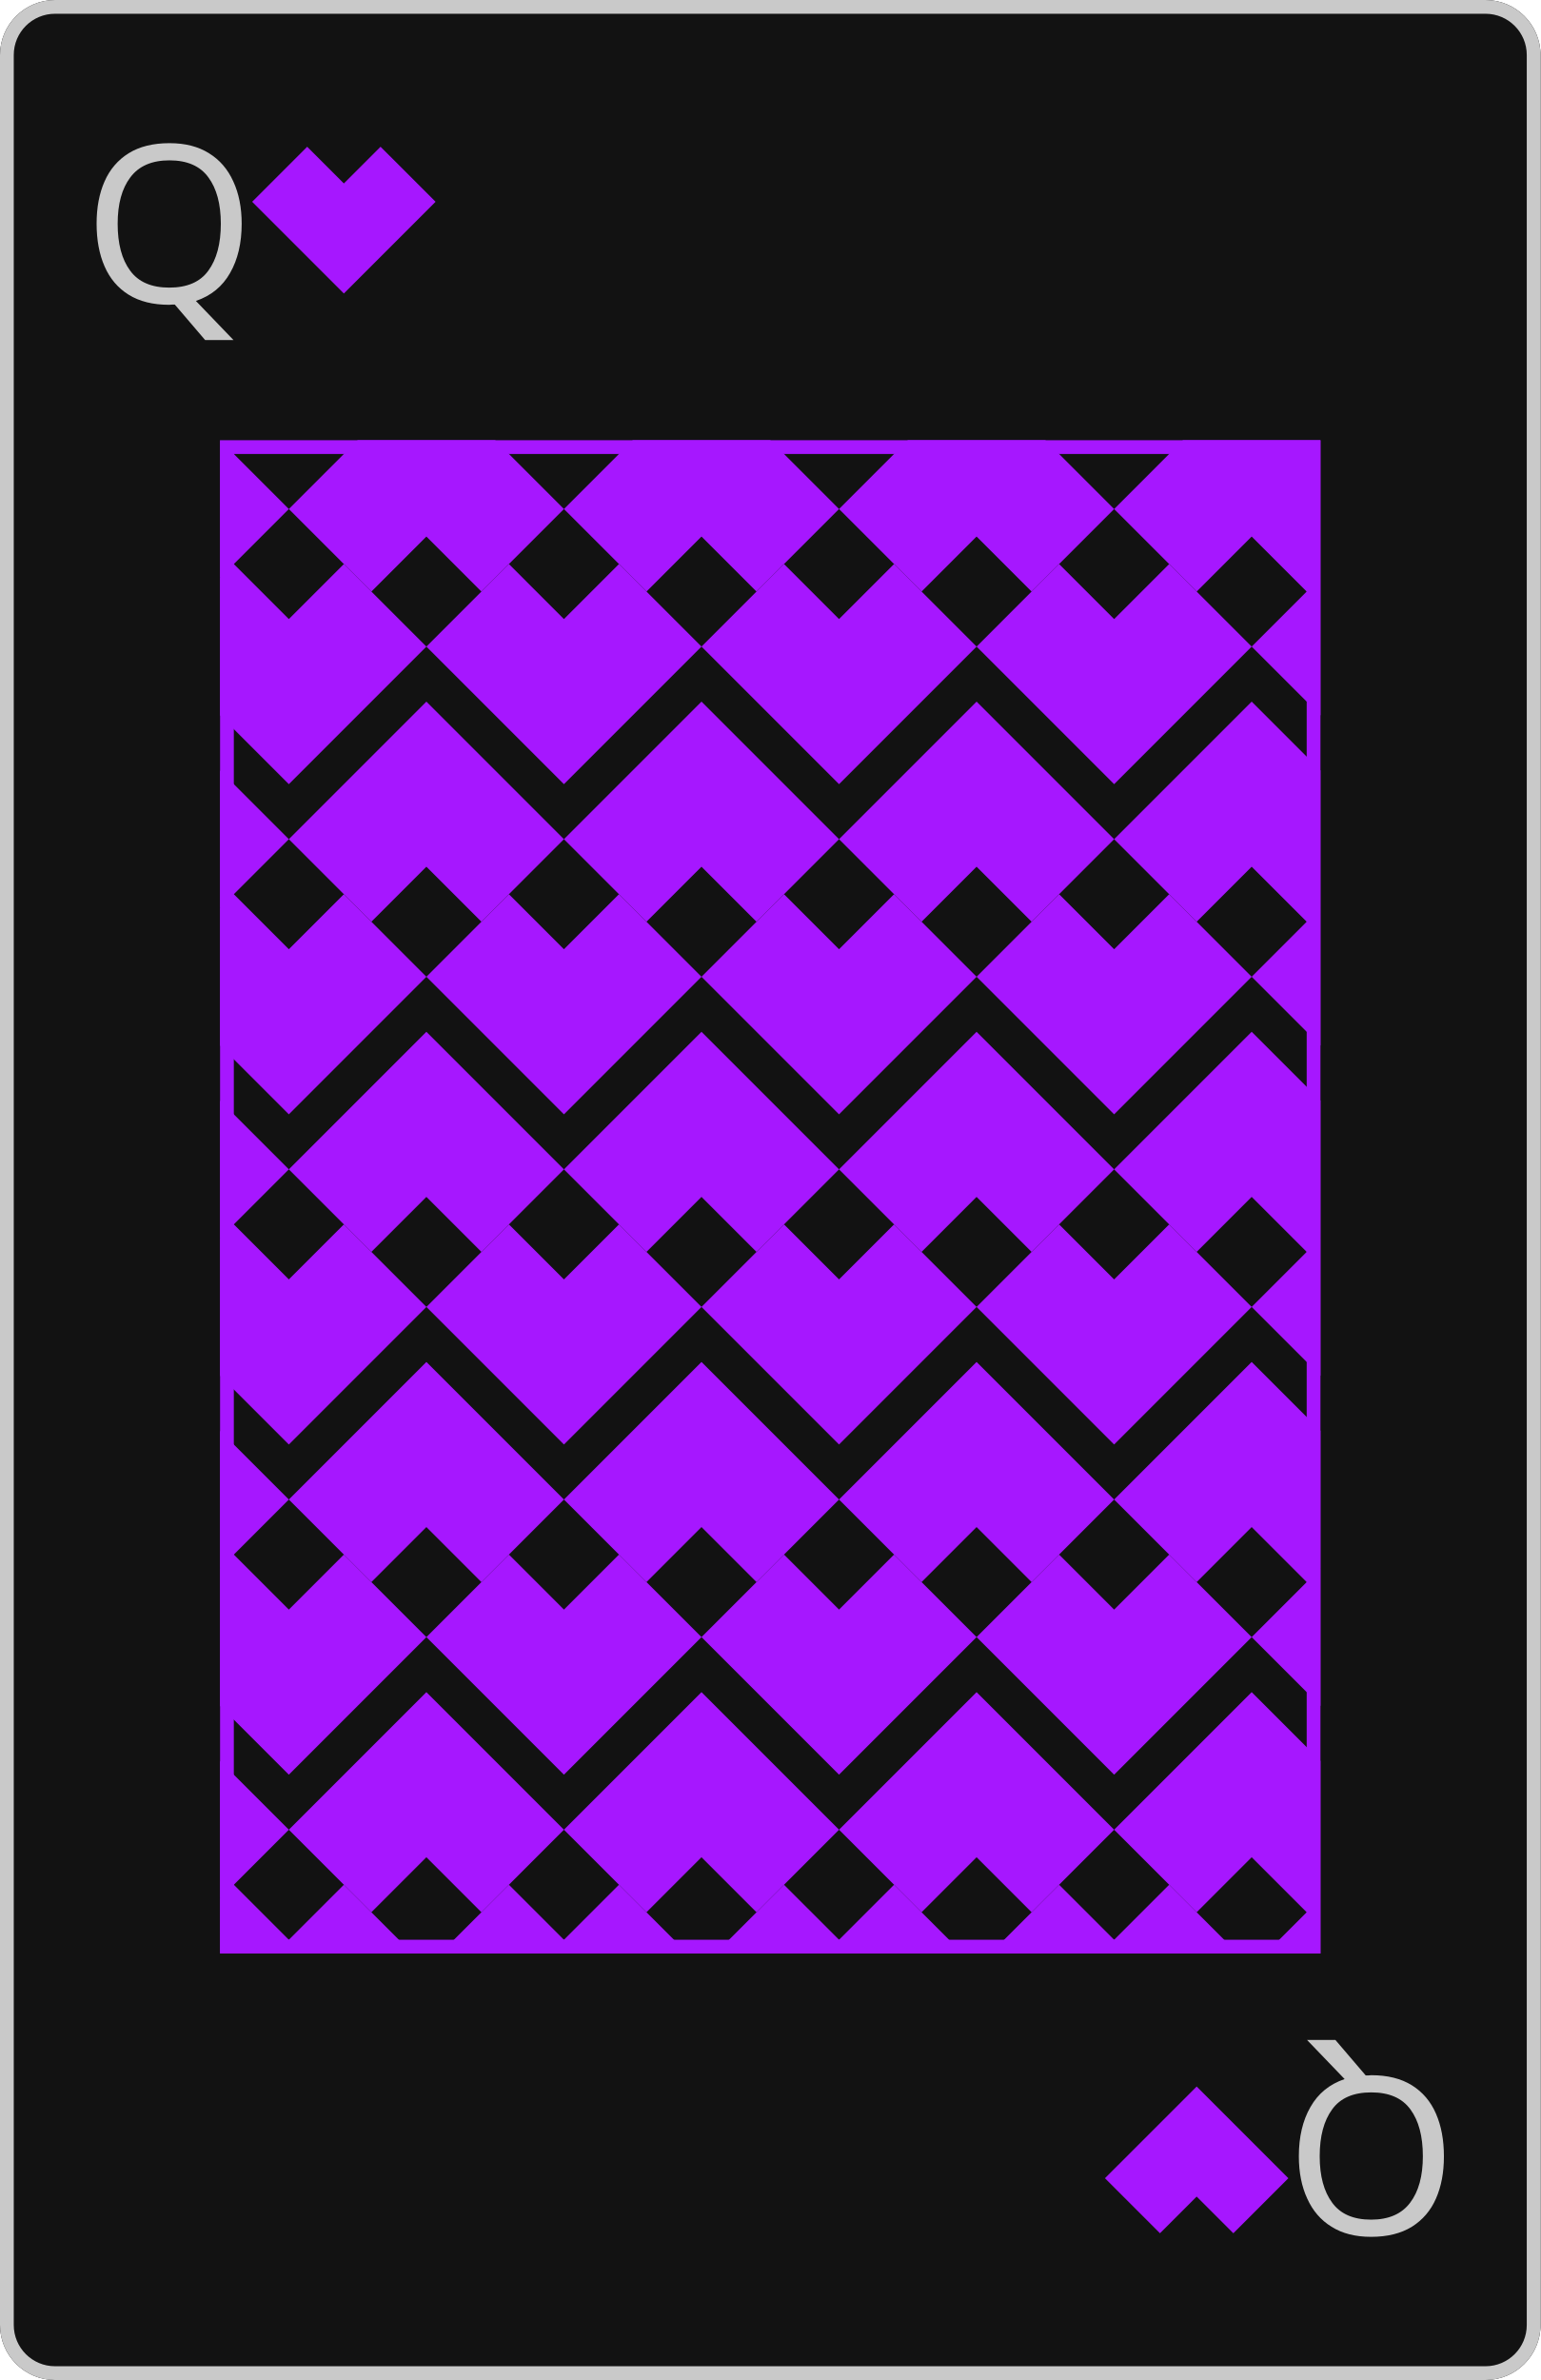
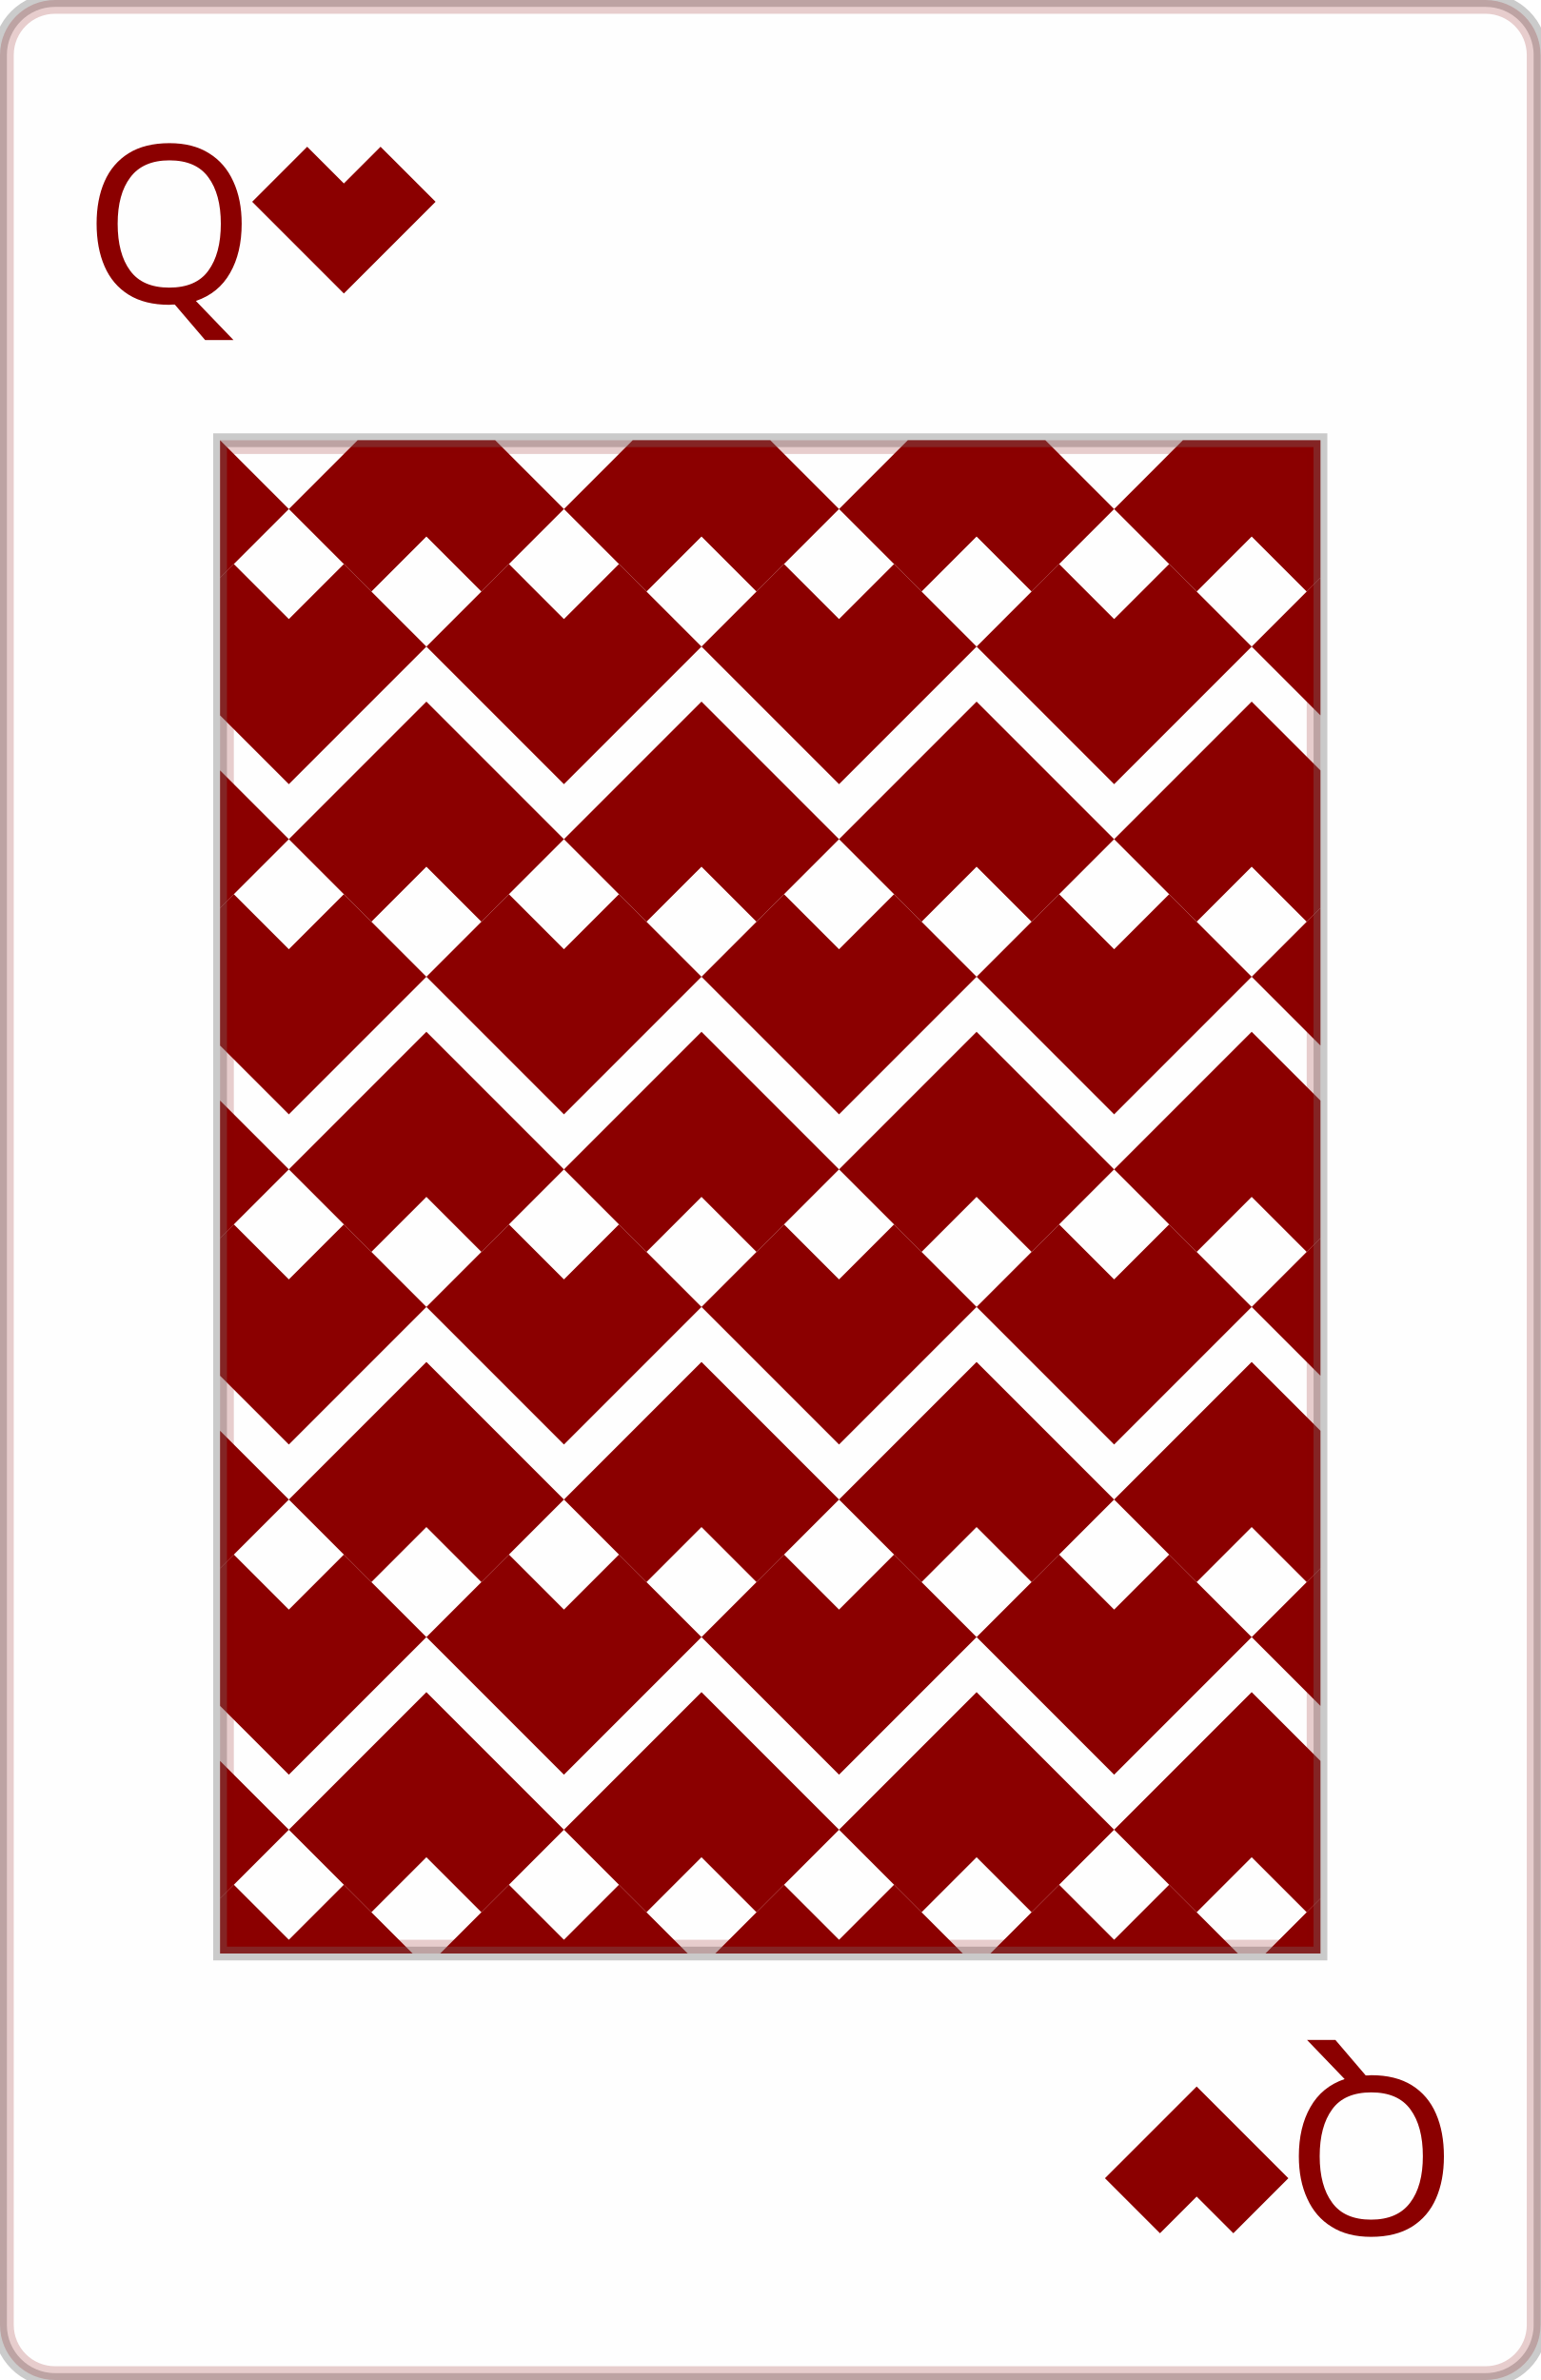
<svg xmlns="http://www.w3.org/2000/svg" width="112" height="173" viewBox="0 0 112 173">
  <defs>
-     <style>.a,.b{fill:none;}.b{stroke:#a617ff;}.c{fill:#121212;stroke:#c9c9c9;stroke-linejoin:bevel;}.d{fill:#c9c9c9;font-size:16px;font-family:PTSans-Regular, PT Sans;}.e{clip-path:url(#a);}.f{fill:#a617ff;}.g{clip-path:url(#c);}.h{clip-path:url(#d);}.i{stroke:none;}</style>
+     <style>.a,.b{fill:none;}.b{stroke:#8B000031;}.c{fill:#fefefe;stroke:#8B000031;stroke-linejoin:bevel;}.d{fill:darkred;font-size:16px;font-family:PTSans-Regular, PT Sans;}.e{clip-path:url(#a);}.f{fill:darkred;}.g{clip-path:url(#c);}.h{clip-path:url(#d);}.i{stroke:#78787861;}</style>
    <clipPath id="a">
      <rect class="a" width="16" height="16" />
    </clipPath>
    <clipPath id="c">
      <rect class="b" width="80" height="110" transform="translate(1415 514)" />
    </clipPath>
    <clipPath id="d">
      <rect class="a" width="24" height="24" />
    </clipPath>
  </defs>
  <g transform="translate(-1419 -491)">
    <g transform="translate(1227 429)">
      <g class="c" transform="translate(192 62)">
        <rect class="i" width="112" height="173" rx="4" />
        <rect class="a" x="0.5" y="0.5" width="111" height="172" rx="3.5" />
      </g>
      <text class="d" transform="translate(209 84)">
        <tspan x="-10.944" y="0">Q</tspan>
      </text>
      <text class="d" transform="translate(287 213) rotate(180)">
        <tspan x="-10.944" y="0">Q</tspan>
      </text>
    </g>
    <g transform="translate(1363 10)">
      <g class="e" transform="translate(73 489)">
        <path class="f" d="M99.667,341.333,93,334.667l4-4,2.667,2.667,2.667-2.667,4,4Z" transform="translate(-91.667 -328)" />
        <rect class="a" width="16" height="16" />
      </g>
      <g class="e" transform="translate(151 646) rotate(180)">
        <path class="f" d="M99.667,341.333,93,334.667l4-4,2.667,2.667,2.667-2.667,4,4Z" transform="translate(-91.667 -328)" />
        <rect class="a" width="16" height="16" />
      </g>
    </g>
    <g class="g" transform="translate(20 9)">
      <g transform="translate(-13 -5)">
        <g class="h" transform="translate(1435 534) rotate(180)">
          <path class="f" d="M96,310,86,300l6-6,4,4,4-4,6,6Z" transform="translate(-84 -290)" />
          <rect class="a" width="24" height="24" />
        </g>
        <g class="h" transform="translate(1421 524)">
          <path class="f" d="M96,310,86,300l6-6,4,4,4-4,6,6Z" transform="translate(-84 -290)" />
          <rect class="a" width="24" height="24" />
        </g>
        <g transform="translate(20)">
          <g class="h" transform="translate(1435 534) rotate(180)">
            <path class="f" d="M96,310,86,300l6-6,4,4,4-4,6,6Z" transform="translate(-84 -290)" />
            <rect class="a" width="24" height="24" />
          </g>
          <g class="h" transform="translate(1421 524)">
            <path class="f" d="M96,310,86,300l6-6,4,4,4-4,6,6Z" transform="translate(-84 -290)" />
            <rect class="a" width="24" height="24" />
          </g>
        </g>
        <g transform="translate(40)">
          <g class="h" transform="translate(1435 534) rotate(180)">
            <path class="f" d="M96,310,86,300l6-6,4,4,4-4,6,6Z" transform="translate(-84 -290)" />
            <rect class="a" width="24" height="24" />
          </g>
          <g class="h" transform="translate(1421 524)">
            <path class="f" d="M96,310,86,300l6-6,4,4,4-4,6,6Z" transform="translate(-84 -290)" />
            <rect class="a" width="24" height="24" />
          </g>
        </g>
        <g transform="translate(60)">
          <g class="h" transform="translate(1435 534) rotate(180)">
            <path class="f" d="M96,310,86,300l6-6,4,4,4-4,6,6Z" transform="translate(-84 -290)" />
            <rect class="a" width="24" height="24" />
          </g>
          <g class="h" transform="translate(1421 524)">
            <path class="f" d="M96,310,86,300l6-6,4,4,4-4,6,6Z" transform="translate(-84 -290)" />
            <rect class="a" width="24" height="24" />
          </g>
        </g>
        <g transform="translate(80)">
          <g class="h" transform="translate(1435 534) rotate(180)">
            <path class="f" d="M96,310,86,300l6-6,4,4,4-4,6,6Z" transform="translate(-84 -290)" />
            <rect class="a" width="24" height="24" />
          </g>
          <g class="h" transform="translate(1421 524)">
            <path class="f" d="M96,310,86,300l6-6,4,4,4-4,6,6Z" transform="translate(-84 -290)" />
            <rect class="a" width="24" height="24" />
          </g>
        </g>
        <g transform="translate(0 24)">
          <g class="h" transform="translate(1435 534) rotate(180)">
            <path class="f" d="M96,310,86,300l6-6,4,4,4-4,6,6Z" transform="translate(-84 -290)" />
            <rect class="a" width="24" height="24" />
          </g>
          <g class="h" transform="translate(1421 524)">
            <path class="f" d="M96,310,86,300l6-6,4,4,4-4,6,6Z" transform="translate(-84 -290)" />
            <rect class="a" width="24" height="24" />
          </g>
        </g>
        <g transform="translate(20 24)">
          <g class="h" transform="translate(1435 534) rotate(180)">
            <path class="f" d="M96,310,86,300l6-6,4,4,4-4,6,6Z" transform="translate(-84 -290)" />
            <rect class="a" width="24" height="24" />
          </g>
          <g class="h" transform="translate(1421 524)">
            <path class="f" d="M96,310,86,300l6-6,4,4,4-4,6,6Z" transform="translate(-84 -290)" />
            <rect class="a" width="24" height="24" />
          </g>
        </g>
        <g transform="translate(40 24)">
          <g class="h" transform="translate(1435 534) rotate(180)">
            <path class="f" d="M96,310,86,300l6-6,4,4,4-4,6,6Z" transform="translate(-84 -290)" />
            <rect class="a" width="24" height="24" />
          </g>
          <g class="h" transform="translate(1421 524)">
            <path class="f" d="M96,310,86,300l6-6,4,4,4-4,6,6Z" transform="translate(-84 -290)" />
            <rect class="a" width="24" height="24" />
          </g>
        </g>
        <g transform="translate(60 24)">
          <g class="h" transform="translate(1435 534) rotate(180)">
            <path class="f" d="M96,310,86,300l6-6,4,4,4-4,6,6Z" transform="translate(-84 -290)" />
            <rect class="a" width="24" height="24" />
          </g>
          <g class="h" transform="translate(1421 524)">
            <path class="f" d="M96,310,86,300l6-6,4,4,4-4,6,6Z" transform="translate(-84 -290)" />
            <rect class="a" width="24" height="24" />
          </g>
        </g>
        <g transform="translate(80 24)">
          <g class="h" transform="translate(1435 534) rotate(180)">
            <path class="f" d="M96,310,86,300l6-6,4,4,4-4,6,6Z" transform="translate(-84 -290)" />
            <rect class="a" width="24" height="24" />
          </g>
          <g class="h" transform="translate(1421 524)">
            <path class="f" d="M96,310,86,300l6-6,4,4,4-4,6,6Z" transform="translate(-84 -290)" />
            <rect class="a" width="24" height="24" />
          </g>
        </g>
        <g transform="translate(0 48)">
          <g class="h" transform="translate(1435 534) rotate(180)">
            <path class="f" d="M96,310,86,300l6-6,4,4,4-4,6,6Z" transform="translate(-84 -290)" />
            <rect class="a" width="24" height="24" />
          </g>
          <g class="h" transform="translate(1421 524)">
            <path class="f" d="M96,310,86,300l6-6,4,4,4-4,6,6Z" transform="translate(-84 -290)" />
            <rect class="a" width="24" height="24" />
          </g>
        </g>
        <g transform="translate(20 48)">
          <g class="h" transform="translate(1435 534) rotate(180)">
            <path class="f" d="M96,310,86,300l6-6,4,4,4-4,6,6Z" transform="translate(-84 -290)" />
            <rect class="a" width="24" height="24" />
          </g>
          <g class="h" transform="translate(1421 524)">
            <path class="f" d="M96,310,86,300l6-6,4,4,4-4,6,6Z" transform="translate(-84 -290)" />
            <rect class="a" width="24" height="24" />
          </g>
        </g>
        <g transform="translate(40 48)">
          <g class="h" transform="translate(1435 534) rotate(180)">
            <path class="f" d="M96,310,86,300l6-6,4,4,4-4,6,6Z" transform="translate(-84 -290)" />
            <rect class="a" width="24" height="24" />
          </g>
          <g class="h" transform="translate(1421 524)">
            <path class="f" d="M96,310,86,300l6-6,4,4,4-4,6,6Z" transform="translate(-84 -290)" />
            <rect class="a" width="24" height="24" />
          </g>
        </g>
        <g transform="translate(60 48)">
          <g class="h" transform="translate(1435 534) rotate(180)">
            <path class="f" d="M96,310,86,300l6-6,4,4,4-4,6,6Z" transform="translate(-84 -290)" />
            <rect class="a" width="24" height="24" />
          </g>
          <g class="h" transform="translate(1421 524)">
            <path class="f" d="M96,310,86,300l6-6,4,4,4-4,6,6Z" transform="translate(-84 -290)" />
            <rect class="a" width="24" height="24" />
          </g>
        </g>
        <g transform="translate(80 48)">
          <g class="h" transform="translate(1435 534) rotate(180)">
            <path class="f" d="M96,310,86,300l6-6,4,4,4-4,6,6Z" transform="translate(-84 -290)" />
            <rect class="a" width="24" height="24" />
          </g>
          <g class="h" transform="translate(1421 524)">
            <path class="f" d="M96,310,86,300l6-6,4,4,4-4,6,6Z" transform="translate(-84 -290)" />
            <rect class="a" width="24" height="24" />
          </g>
        </g>
        <g transform="translate(0 72)">
          <g class="h" transform="translate(1435 534) rotate(180)">
            <path class="f" d="M96,310,86,300l6-6,4,4,4-4,6,6Z" transform="translate(-84 -290)" />
            <rect class="a" width="24" height="24" />
          </g>
          <g class="h" transform="translate(1421 524)">
            <path class="f" d="M96,310,86,300l6-6,4,4,4-4,6,6Z" transform="translate(-84 -290)" />
            <rect class="a" width="24" height="24" />
          </g>
        </g>
        <g transform="translate(20 72)">
          <g class="h" transform="translate(1435 534) rotate(180)">
            <path class="f" d="M96,310,86,300l6-6,4,4,4-4,6,6Z" transform="translate(-84 -290)" />
            <rect class="a" width="24" height="24" />
          </g>
          <g class="h" transform="translate(1421 524)">
            <path class="f" d="M96,310,86,300l6-6,4,4,4-4,6,6Z" transform="translate(-84 -290)" />
            <rect class="a" width="24" height="24" />
          </g>
        </g>
        <g transform="translate(40 72)">
          <g class="h" transform="translate(1435 534) rotate(180)">
            <path class="f" d="M96,310,86,300l6-6,4,4,4-4,6,6Z" transform="translate(-84 -290)" />
            <rect class="a" width="24" height="24" />
          </g>
          <g class="h" transform="translate(1421 524)">
            <path class="f" d="M96,310,86,300l6-6,4,4,4-4,6,6Z" transform="translate(-84 -290)" />
            <rect class="a" width="24" height="24" />
          </g>
        </g>
        <g transform="translate(60 72)">
          <g class="h" transform="translate(1435 534) rotate(180)">
            <path class="f" d="M96,310,86,300l6-6,4,4,4-4,6,6Z" transform="translate(-84 -290)" />
            <rect class="a" width="24" height="24" />
          </g>
          <g class="h" transform="translate(1421 524)">
            <path class="f" d="M96,310,86,300l6-6,4,4,4-4,6,6Z" transform="translate(-84 -290)" />
            <rect class="a" width="24" height="24" />
          </g>
        </g>
        <g transform="translate(80 72)">
          <g class="h" transform="translate(1435 534) rotate(180)">
            <path class="f" d="M96,310,86,300l6-6,4,4,4-4,6,6Z" transform="translate(-84 -290)" />
            <rect class="a" width="24" height="24" />
          </g>
          <g class="h" transform="translate(1421 524)">
            <path class="f" d="M96,310,86,300l6-6,4,4,4-4,6,6Z" transform="translate(-84 -290)" />
            <rect class="a" width="24" height="24" />
          </g>
        </g>
        <g transform="translate(0 96)">
          <g class="h" transform="translate(1435 534) rotate(180)">
            <path class="f" d="M96,310,86,300l6-6,4,4,4-4,6,6Z" transform="translate(-84 -290)" />
            <rect class="a" width="24" height="24" />
          </g>
          <g class="h" transform="translate(1421 524)">
            <path class="f" d="M96,310,86,300l6-6,4,4,4-4,6,6Z" transform="translate(-84 -290)" />
            <rect class="a" width="24" height="24" />
          </g>
        </g>
        <g transform="translate(20 96)">
          <g class="h" transform="translate(1435 534) rotate(180)">
            <path class="f" d="M96,310,86,300l6-6,4,4,4-4,6,6Z" transform="translate(-84 -290)" />
            <rect class="a" width="24" height="24" />
          </g>
          <g class="h" transform="translate(1421 524)">
            <path class="f" d="M96,310,86,300l6-6,4,4,4-4,6,6Z" transform="translate(-84 -290)" />
            <rect class="a" width="24" height="24" />
          </g>
        </g>
        <g transform="translate(40 96)">
          <g class="h" transform="translate(1435 534) rotate(180)">
            <path class="f" d="M96,310,86,300l6-6,4,4,4-4,6,6Z" transform="translate(-84 -290)" />
            <rect class="a" width="24" height="24" />
          </g>
          <g class="h" transform="translate(1421 524)">
            <path class="f" d="M96,310,86,300l6-6,4,4,4-4,6,6Z" transform="translate(-84 -290)" />
            <rect class="a" width="24" height="24" />
          </g>
        </g>
        <g transform="translate(60 96)">
          <g class="h" transform="translate(1435 534) rotate(180)">
            <path class="f" d="M96,310,86,300l6-6,4,4,4-4,6,6Z" transform="translate(-84 -290)" />
            <rect class="a" width="24" height="24" />
          </g>
          <g class="h" transform="translate(1421 524)">
            <path class="f" d="M96,310,86,300l6-6,4,4,4-4,6,6Z" transform="translate(-84 -290)" />
            <rect class="a" width="24" height="24" />
          </g>
        </g>
        <g transform="translate(80 96)">
          <g class="h" transform="translate(1435 534) rotate(180)">
            <path class="f" d="M96,310,86,300l6-6,4,4,4-4,6,6Z" transform="translate(-84 -290)" />
            <rect class="a" width="24" height="24" />
          </g>
          <g class="h" transform="translate(1421 524)">
            <path class="f" d="M96,310,86,300l6-6,4,4,4-4,6,6Z" transform="translate(-84 -290)" />
            <rect class="a" width="24" height="24" />
          </g>
        </g>
      </g>
    </g>
    <g class="b" transform="translate(1435 523)">
      <rect class="i" width="80" height="110" />
      <rect class="a" x="0.5" y="0.5" width="79" height="109" />
    </g>
  </g>
</svg>
